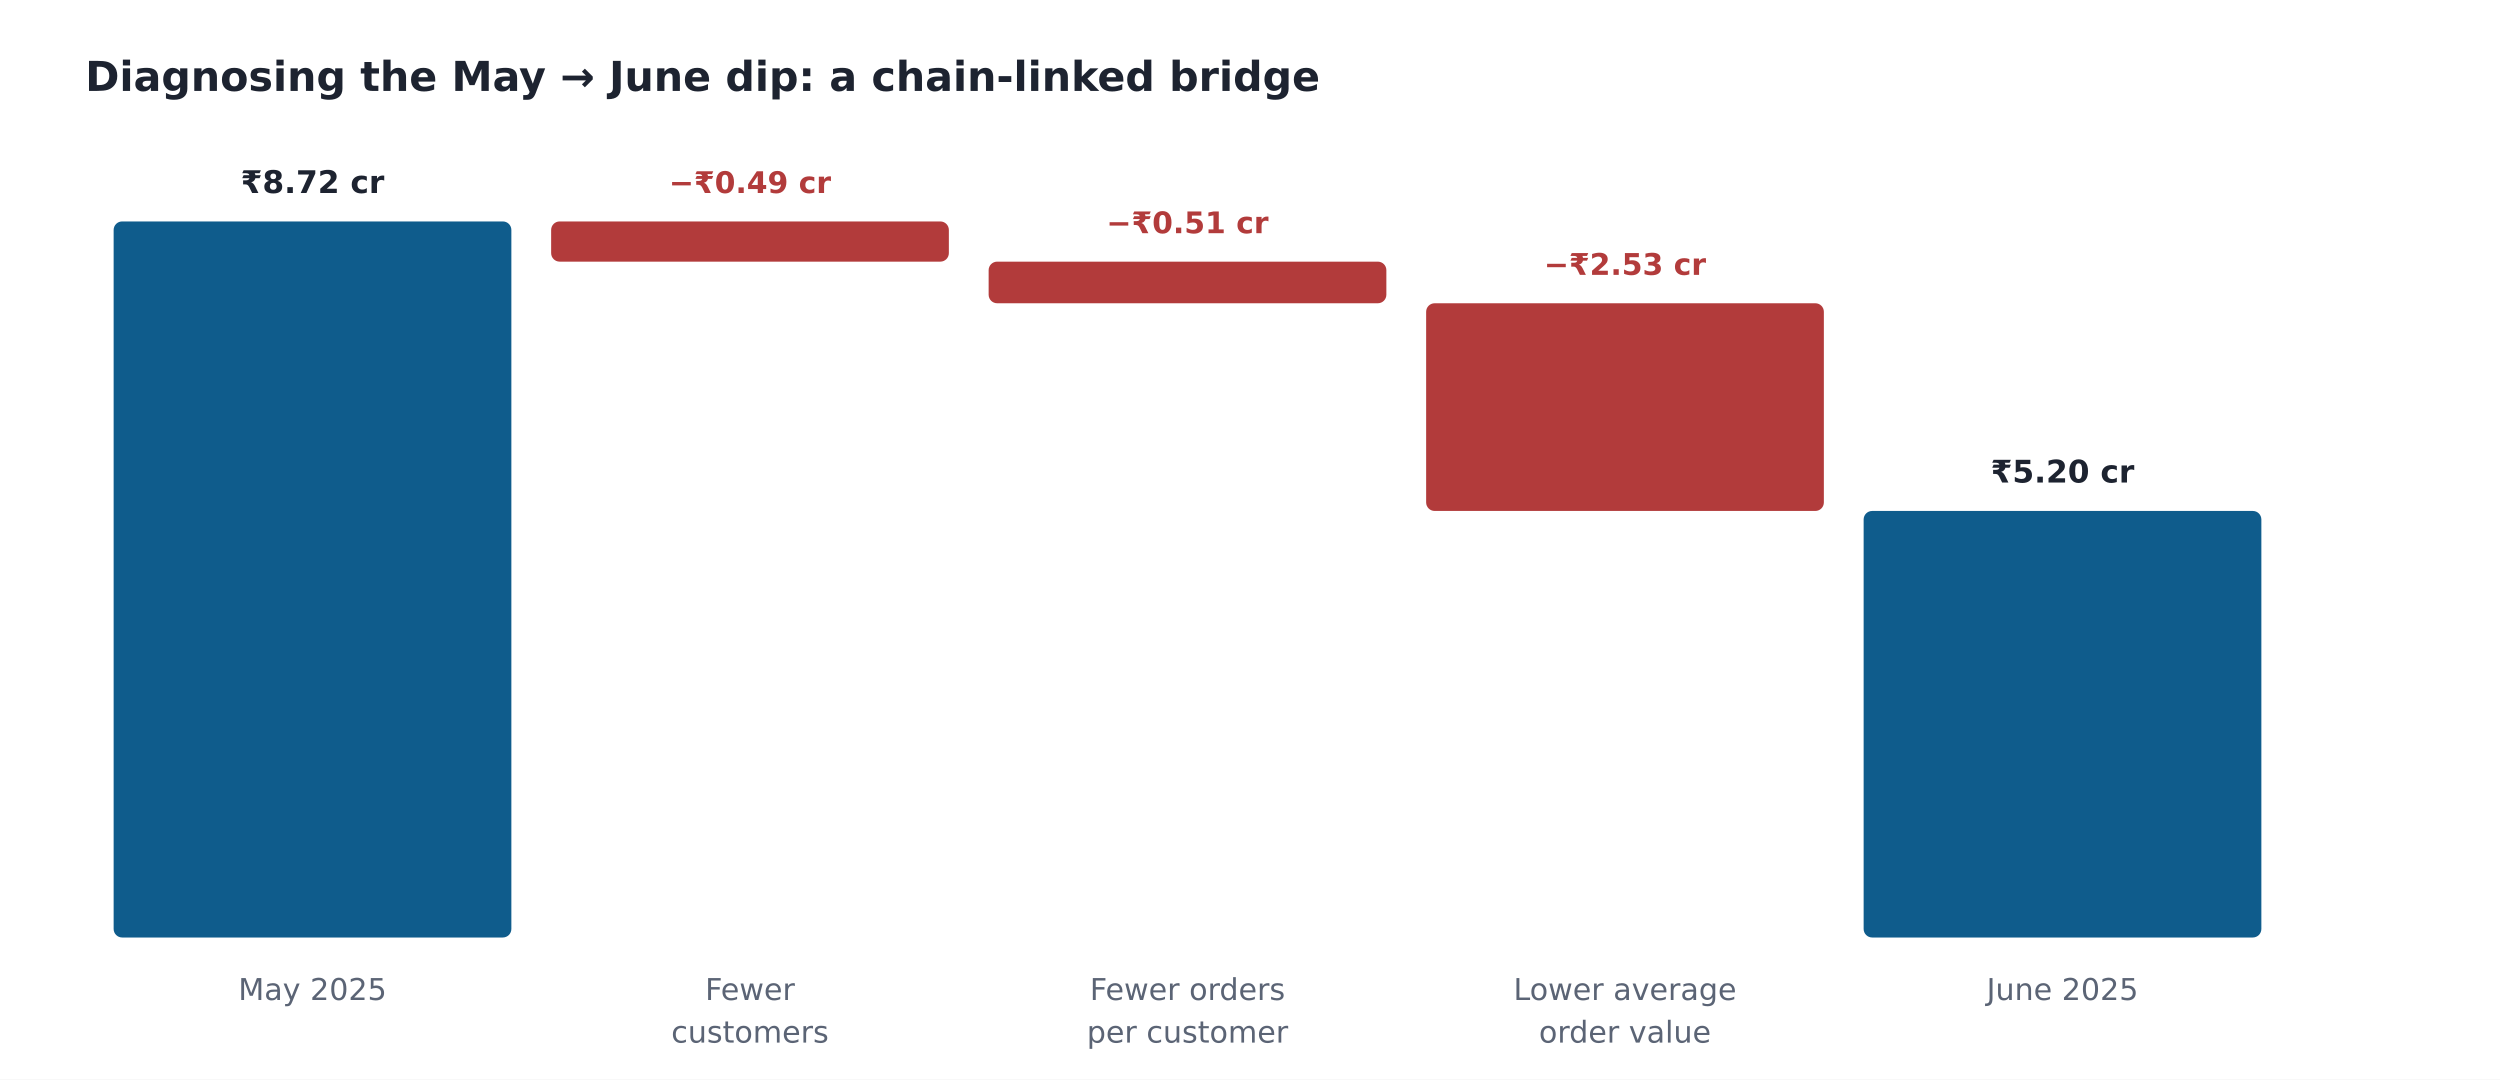
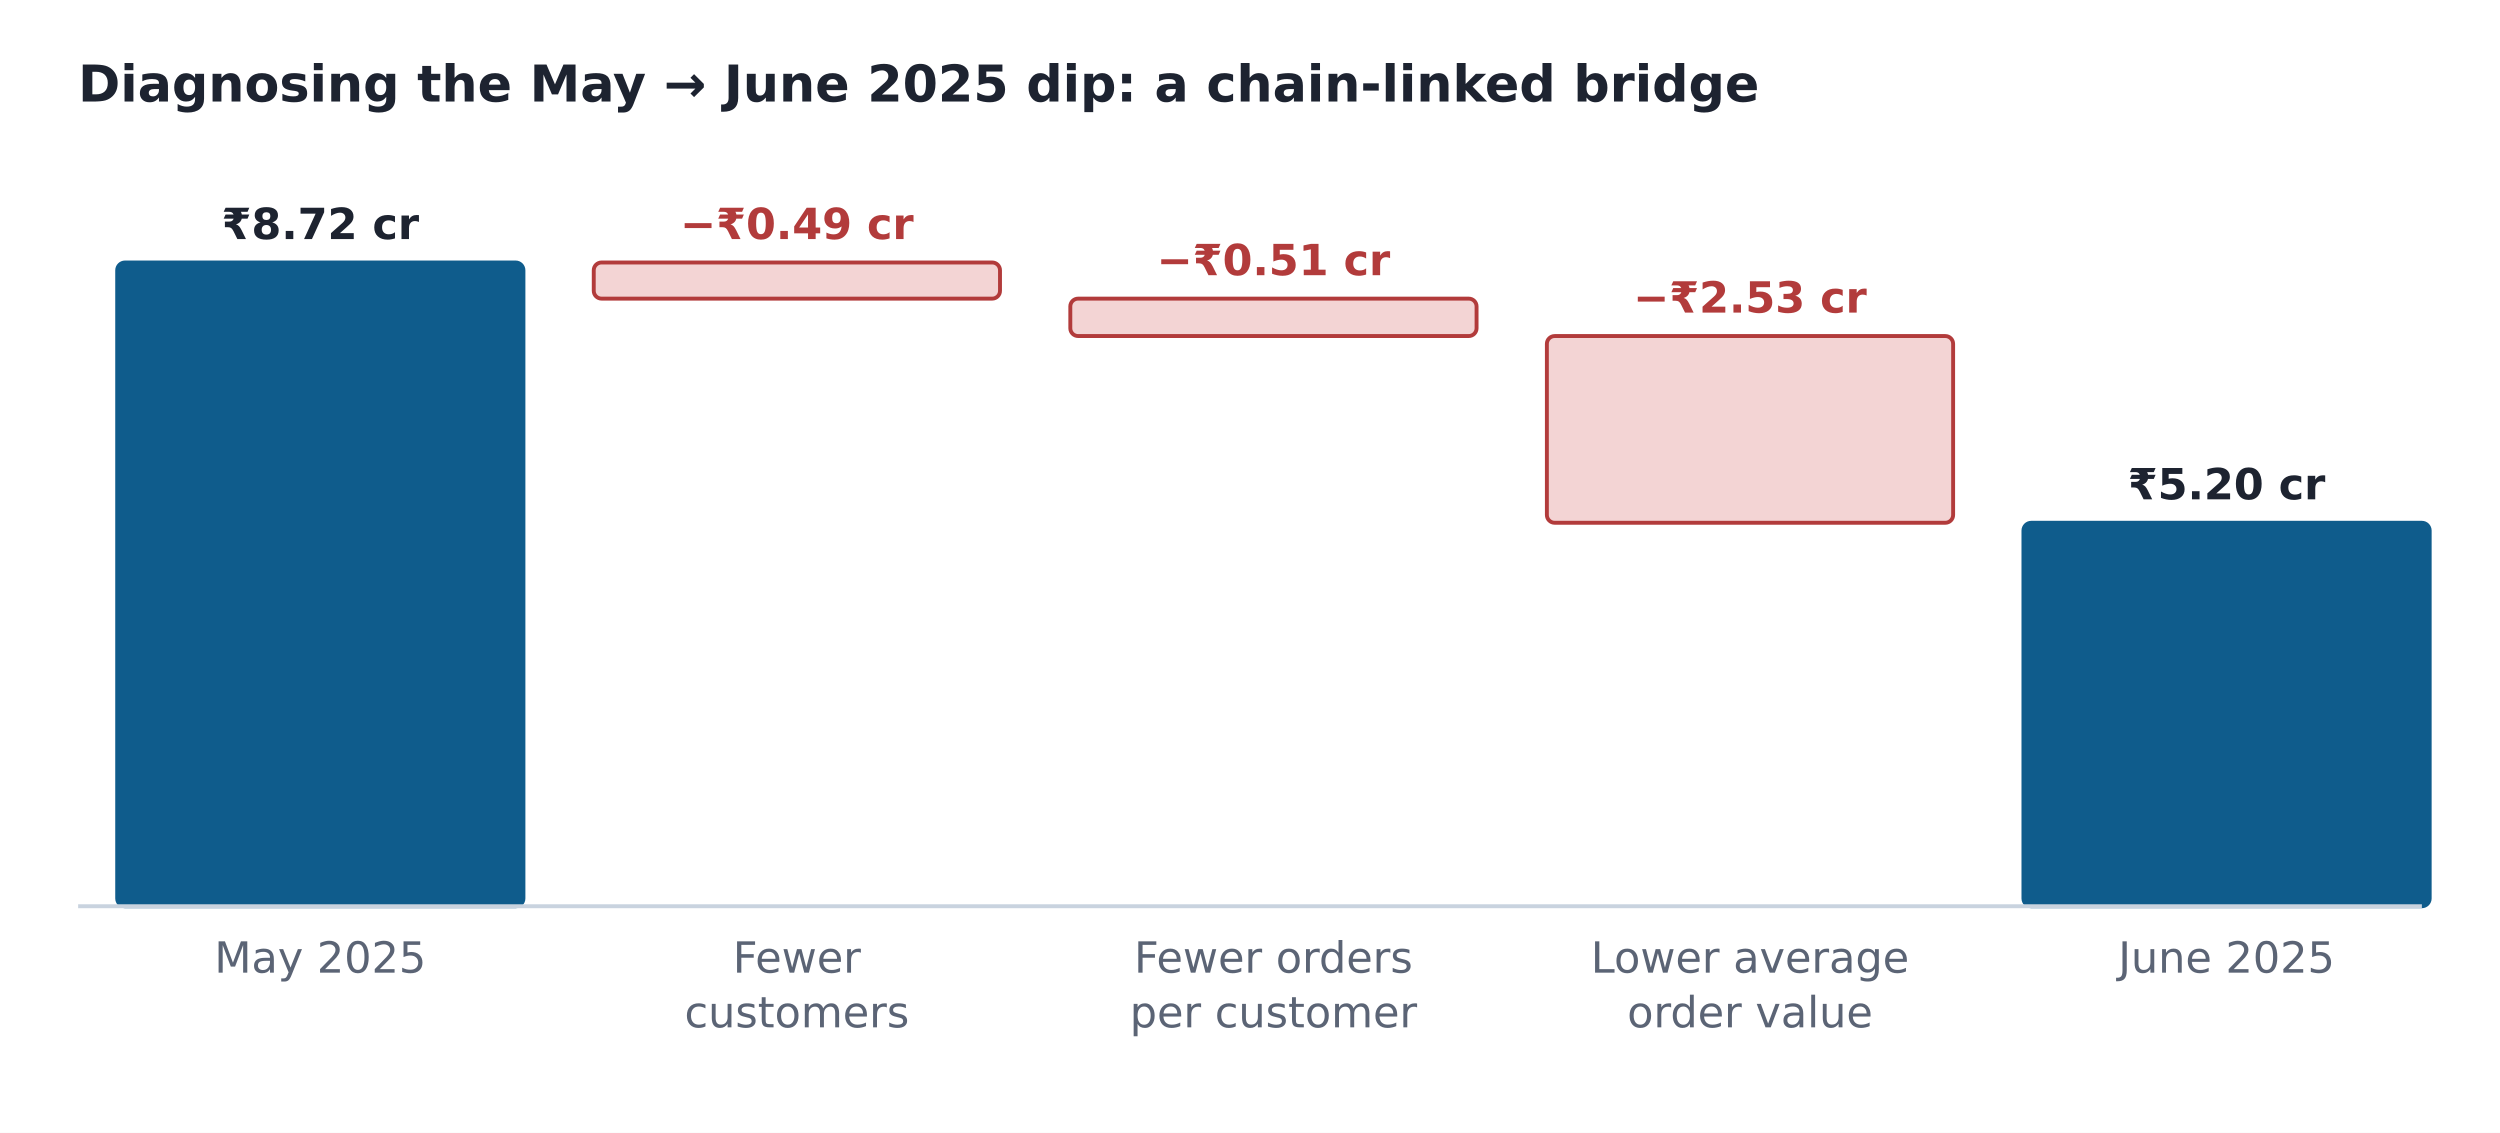
- <svg xmlns="http://www.w3.org/2000/svg" width="880" height="380" viewBox="0 0 880 380" font-family="DejaVu Sans, Arial, sans-serif">
-   <rect width="880" height="380" fill="#ffffff" />
-   <text x="30" y="32" font-size="14.5" fill="#1d2330" font-weight="bold" text-anchor="start" font-family="Poppins, DejaVu Sans, sans-serif">Diagnosing the May → June dip: a chain-linked bridge</text>
-   <rect x="40" y="77.946" width="140" height="252.054" rx="3" fill="#0f5c8c" stroke="none" stroke-width="1" />
-   <text x="110.0" y="67.946" font-size="11" fill="#1d2330" font-weight="bold" text-anchor="middle">₹8.72 cr</text>
-   <text x="110.0" y="352" font-size="10.6" fill="#5b6475" font-weight="normal" text-anchor="middle">May 2025</text>
-   <rect x="194" y="77.946" width="140" height="14.153" rx="3" fill="#b23b3b" stroke="none" stroke-width="1" />
-   <text x="264.0" y="67.946" font-size="10.5" fill="#b23b3b" font-weight="bold" text-anchor="middle">−₹0.49 cr</text>
-   <text x="264.0" y="352" font-size="10.6" fill="#5b6475" font-weight="normal" text-anchor="middle">Fewer</text>
-   <text x="264.0" y="367" font-size="10.6" fill="#5b6475" font-weight="normal" text-anchor="middle">customers</text>
-   <rect x="348" y="92.099" width="140" height="14.649" rx="3" fill="#b23b3b" stroke="none" stroke-width="1" />
-   <text x="418.0" y="82.099" font-size="10.5" fill="#b23b3b" font-weight="bold" text-anchor="middle">−₹0.51 cr</text>
-   <text x="418.0" y="352" font-size="10.6" fill="#5b6475" font-weight="normal" text-anchor="middle">Fewer orders</text>
-   <text x="418.0" y="367" font-size="10.6" fill="#5b6475" font-weight="normal" text-anchor="middle">per customer</text>
-   <rect x="502" y="106.748" width="140" height="73.109" rx="3" fill="#b23b3b" stroke="none" stroke-width="1" />
-   <text x="572.0" y="96.748" font-size="10.5" fill="#b23b3b" font-weight="bold" text-anchor="middle">−₹2.53 cr</text>
-   <text x="572.0" y="352" font-size="10.6" fill="#5b6475" font-weight="normal" text-anchor="middle">Lower average</text>
-   <text x="572.0" y="367" font-size="10.6" fill="#5b6475" font-weight="normal" text-anchor="middle">order value</text>
-   <rect x="656" y="179.857" width="140" height="150.143" rx="3" fill="#0f5c8c" stroke="none" stroke-width="1" />
-   <text x="726.0" y="169.857" font-size="11" fill="#1d2330" font-weight="bold" text-anchor="middle">₹5.20 cr</text>
-   <text x="726.0" y="352" font-size="10.6" fill="#5b6475" font-weight="normal" text-anchor="middle">June 2025</text>
-   <text x="30" y="280" font-size="1" fill="#1d2330" font-weight="normal" text-anchor="start" />
+ <svg xmlns="http://www.w3.org/2000/svg" width="640" height="290" viewBox="0 0 640 290" font-family="DejaVu Sans, Arial, sans-serif">
+   <rect width="640" height="290" fill="#ffffff" />
+   <text x="20" y="26" font-size="13" fill="#1d2330" font-weight="bold" text-anchor="start" font-family="Poppins, DejaVu Sans, sans-serif">Diagnosing the May → June 2025 dip: a chain-linked bridge</text>
+   <rect x="30" y="67.195" width="104" height="164.805" rx="2" fill="#0f5c8c" stroke="#0f5c8c" stroke-width="1" />
+   <text x="82.0" y="61.195" font-size="11" fill="#1d2330" font-weight="bold" text-anchor="middle">₹8.72 cr</text>
+   <text x="82.0" y="249" font-size="11" fill="#5b6475" font-weight="normal" text-anchor="middle">May 2025</text>
+   <rect x="152" y="67.195" width="104" height="9.254" rx="2" fill="#f3d4d4" stroke="#b23b3b" stroke-width="1" />
+   <text x="204.0" y="61.195" font-size="11" fill="#b23b3b" font-weight="bold" text-anchor="middle">−₹0.49 cr</text>
+   <text x="204.0" y="249" font-size="11" fill="#5b6475" font-weight="normal" text-anchor="middle">Fewer</text>
+   <text x="204.0" y="263" font-size="11" fill="#5b6475" font-weight="normal" text-anchor="middle">customers</text>
+   <rect x="274" y="76.449" width="104" height="9.578" rx="2" fill="#f3d4d4" stroke="#b23b3b" stroke-width="1" />
+   <text x="326.0" y="70.449" font-size="11" fill="#b23b3b" font-weight="bold" text-anchor="middle">−₹0.51 cr</text>
+   <text x="326.0" y="249" font-size="11" fill="#5b6475" font-weight="normal" text-anchor="middle">Fewer orders</text>
+   <text x="326.0" y="263" font-size="11" fill="#5b6475" font-weight="normal" text-anchor="middle">per customer</text>
+   <rect x="396" y="86.028" width="104" height="47.802" rx="2" fill="#f3d4d4" stroke="#b23b3b" stroke-width="1" />
+   <text x="448.0" y="80.028" font-size="11" fill="#b23b3b" font-weight="bold" text-anchor="middle">−₹2.53 cr</text>
+   <text x="448.0" y="249" font-size="11" fill="#5b6475" font-weight="normal" text-anchor="middle">Lower average</text>
+   <text x="448.0" y="263" font-size="11" fill="#5b6475" font-weight="normal" text-anchor="middle">order value</text>
+   <rect x="518" y="133.83" width="104" height="98.17" rx="2" fill="#0f5c8c" stroke="#0f5c8c" stroke-width="1" />
+   <text x="570.0" y="127.83" font-size="11" fill="#1d2330" font-weight="bold" text-anchor="middle">₹5.20 cr</text>
+   <text x="570.0" y="249" font-size="11" fill="#5b6475" font-weight="normal" text-anchor="middle">June 2025</text>
+   <path d="M20,232 H620" fill="none" stroke="#c9d3df" stroke-width="1" stroke-linejoin="round" />
</svg>
